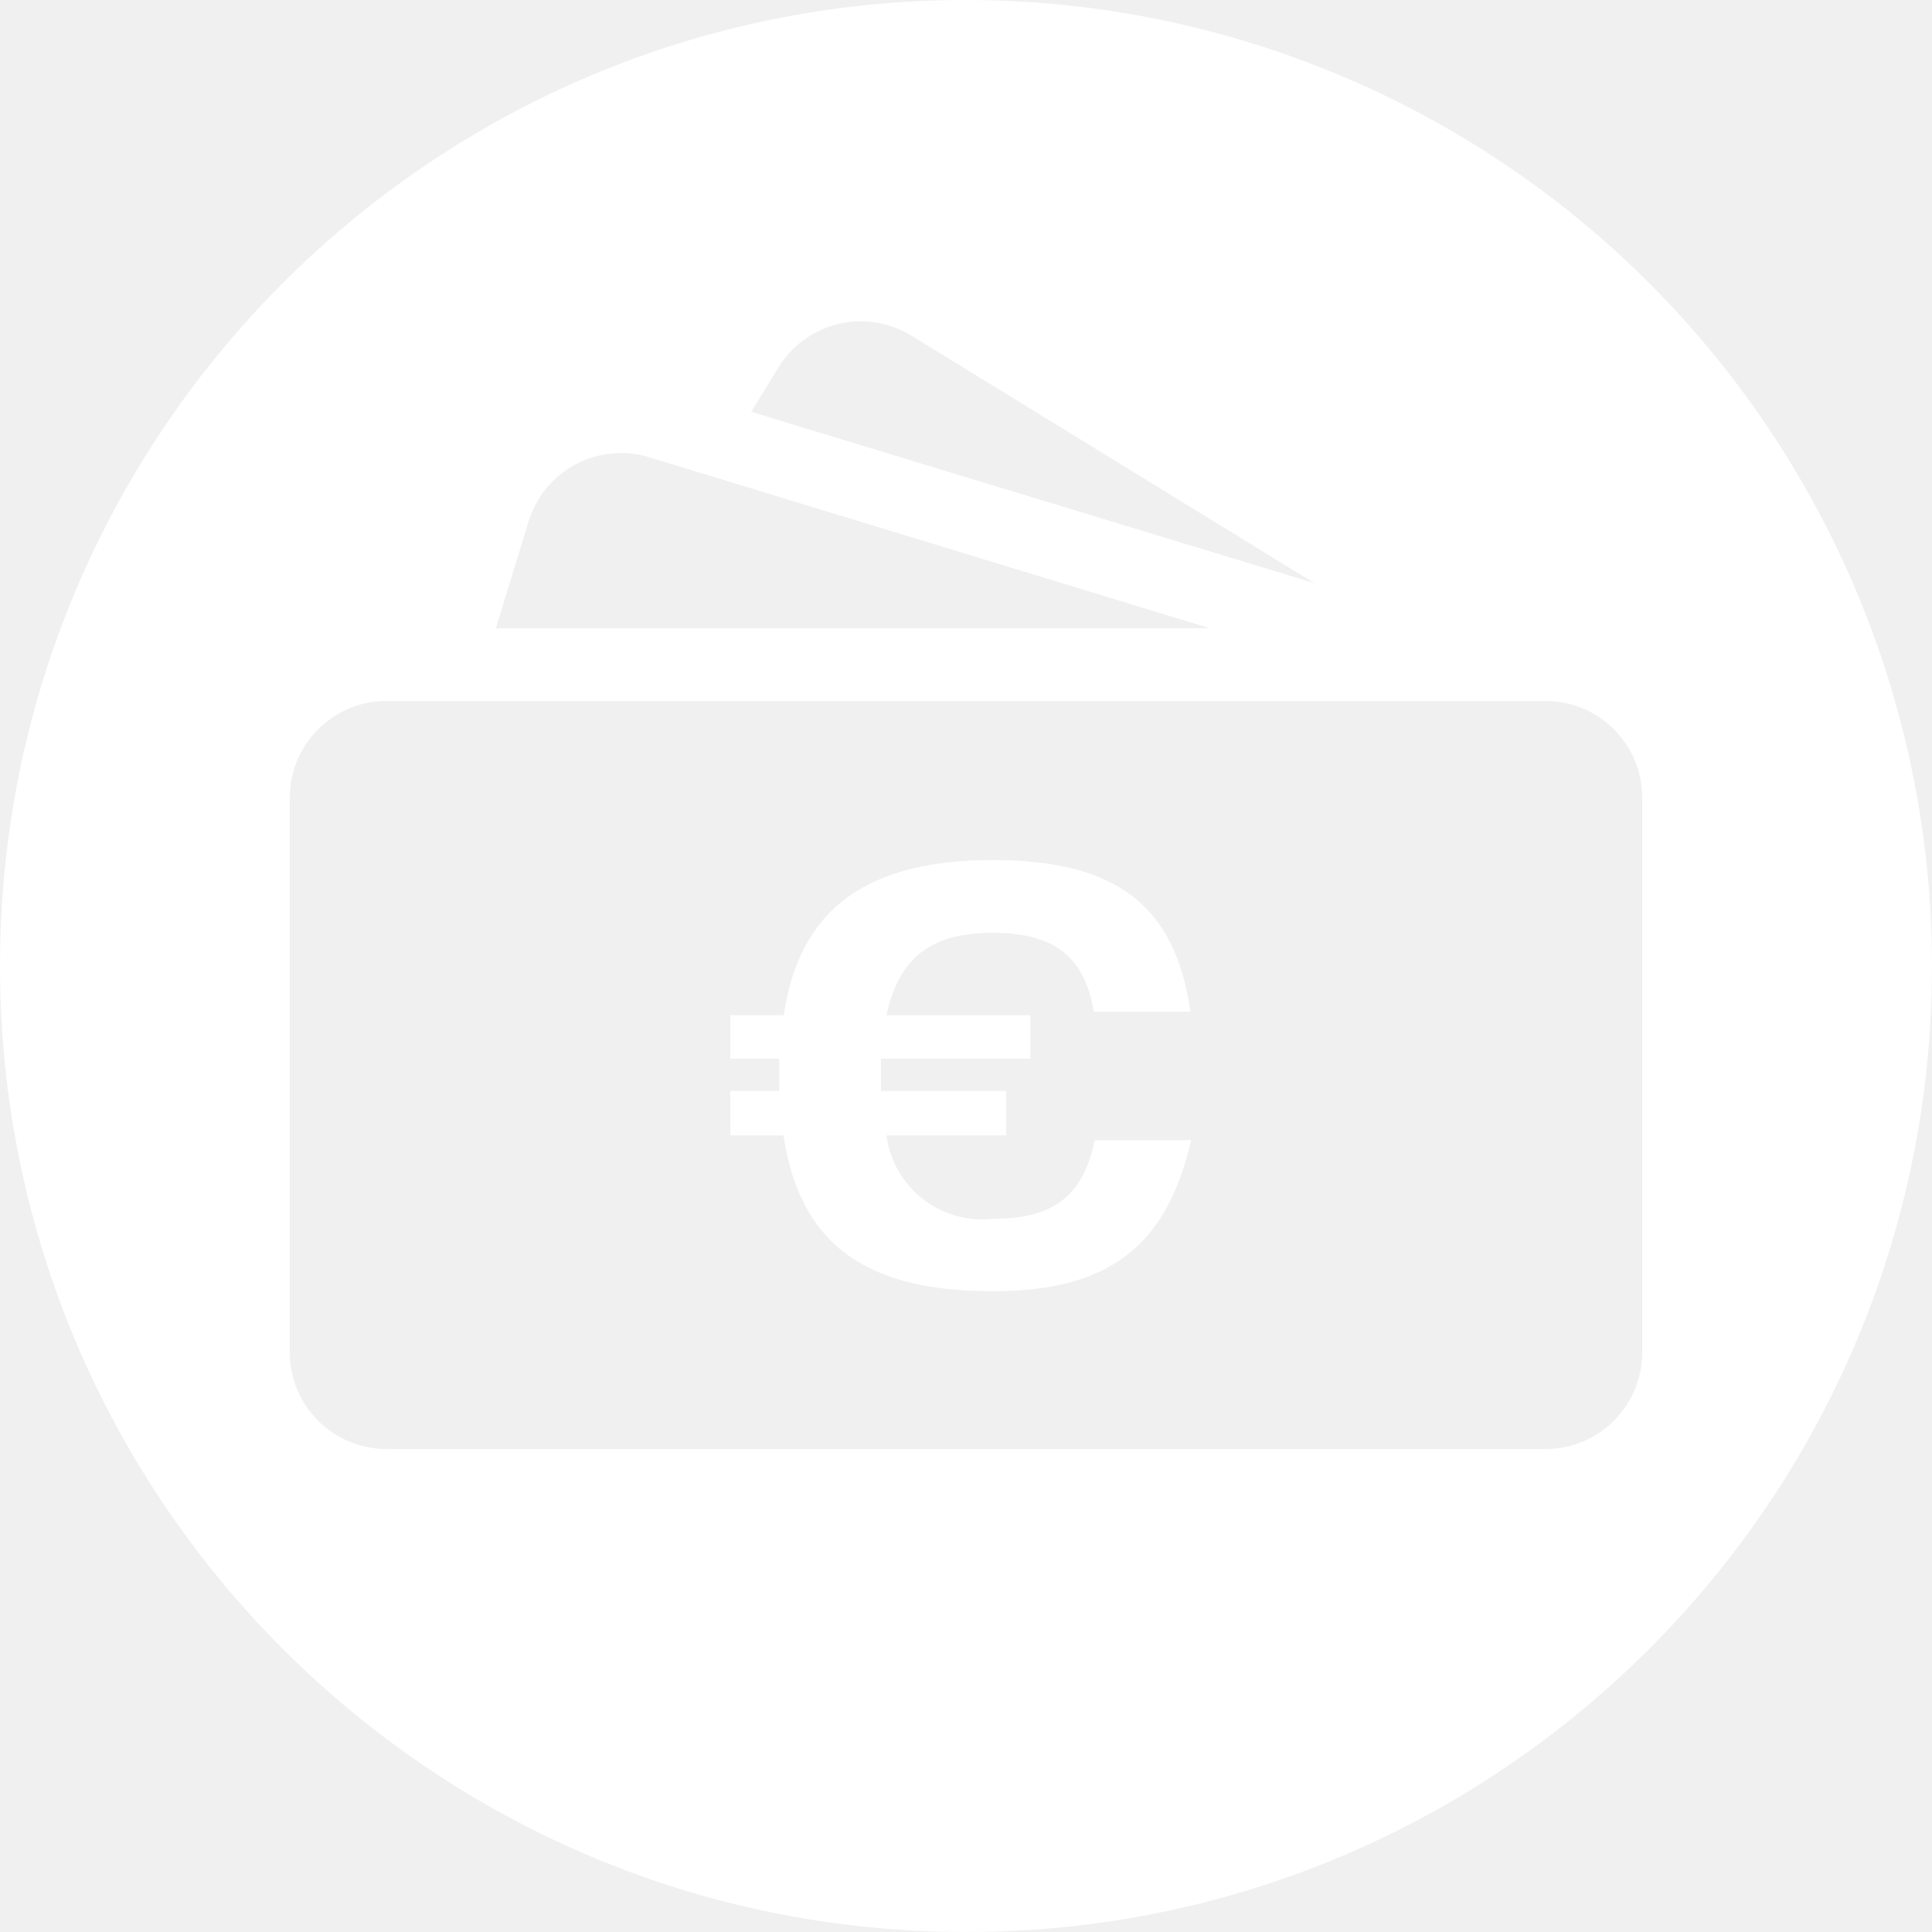
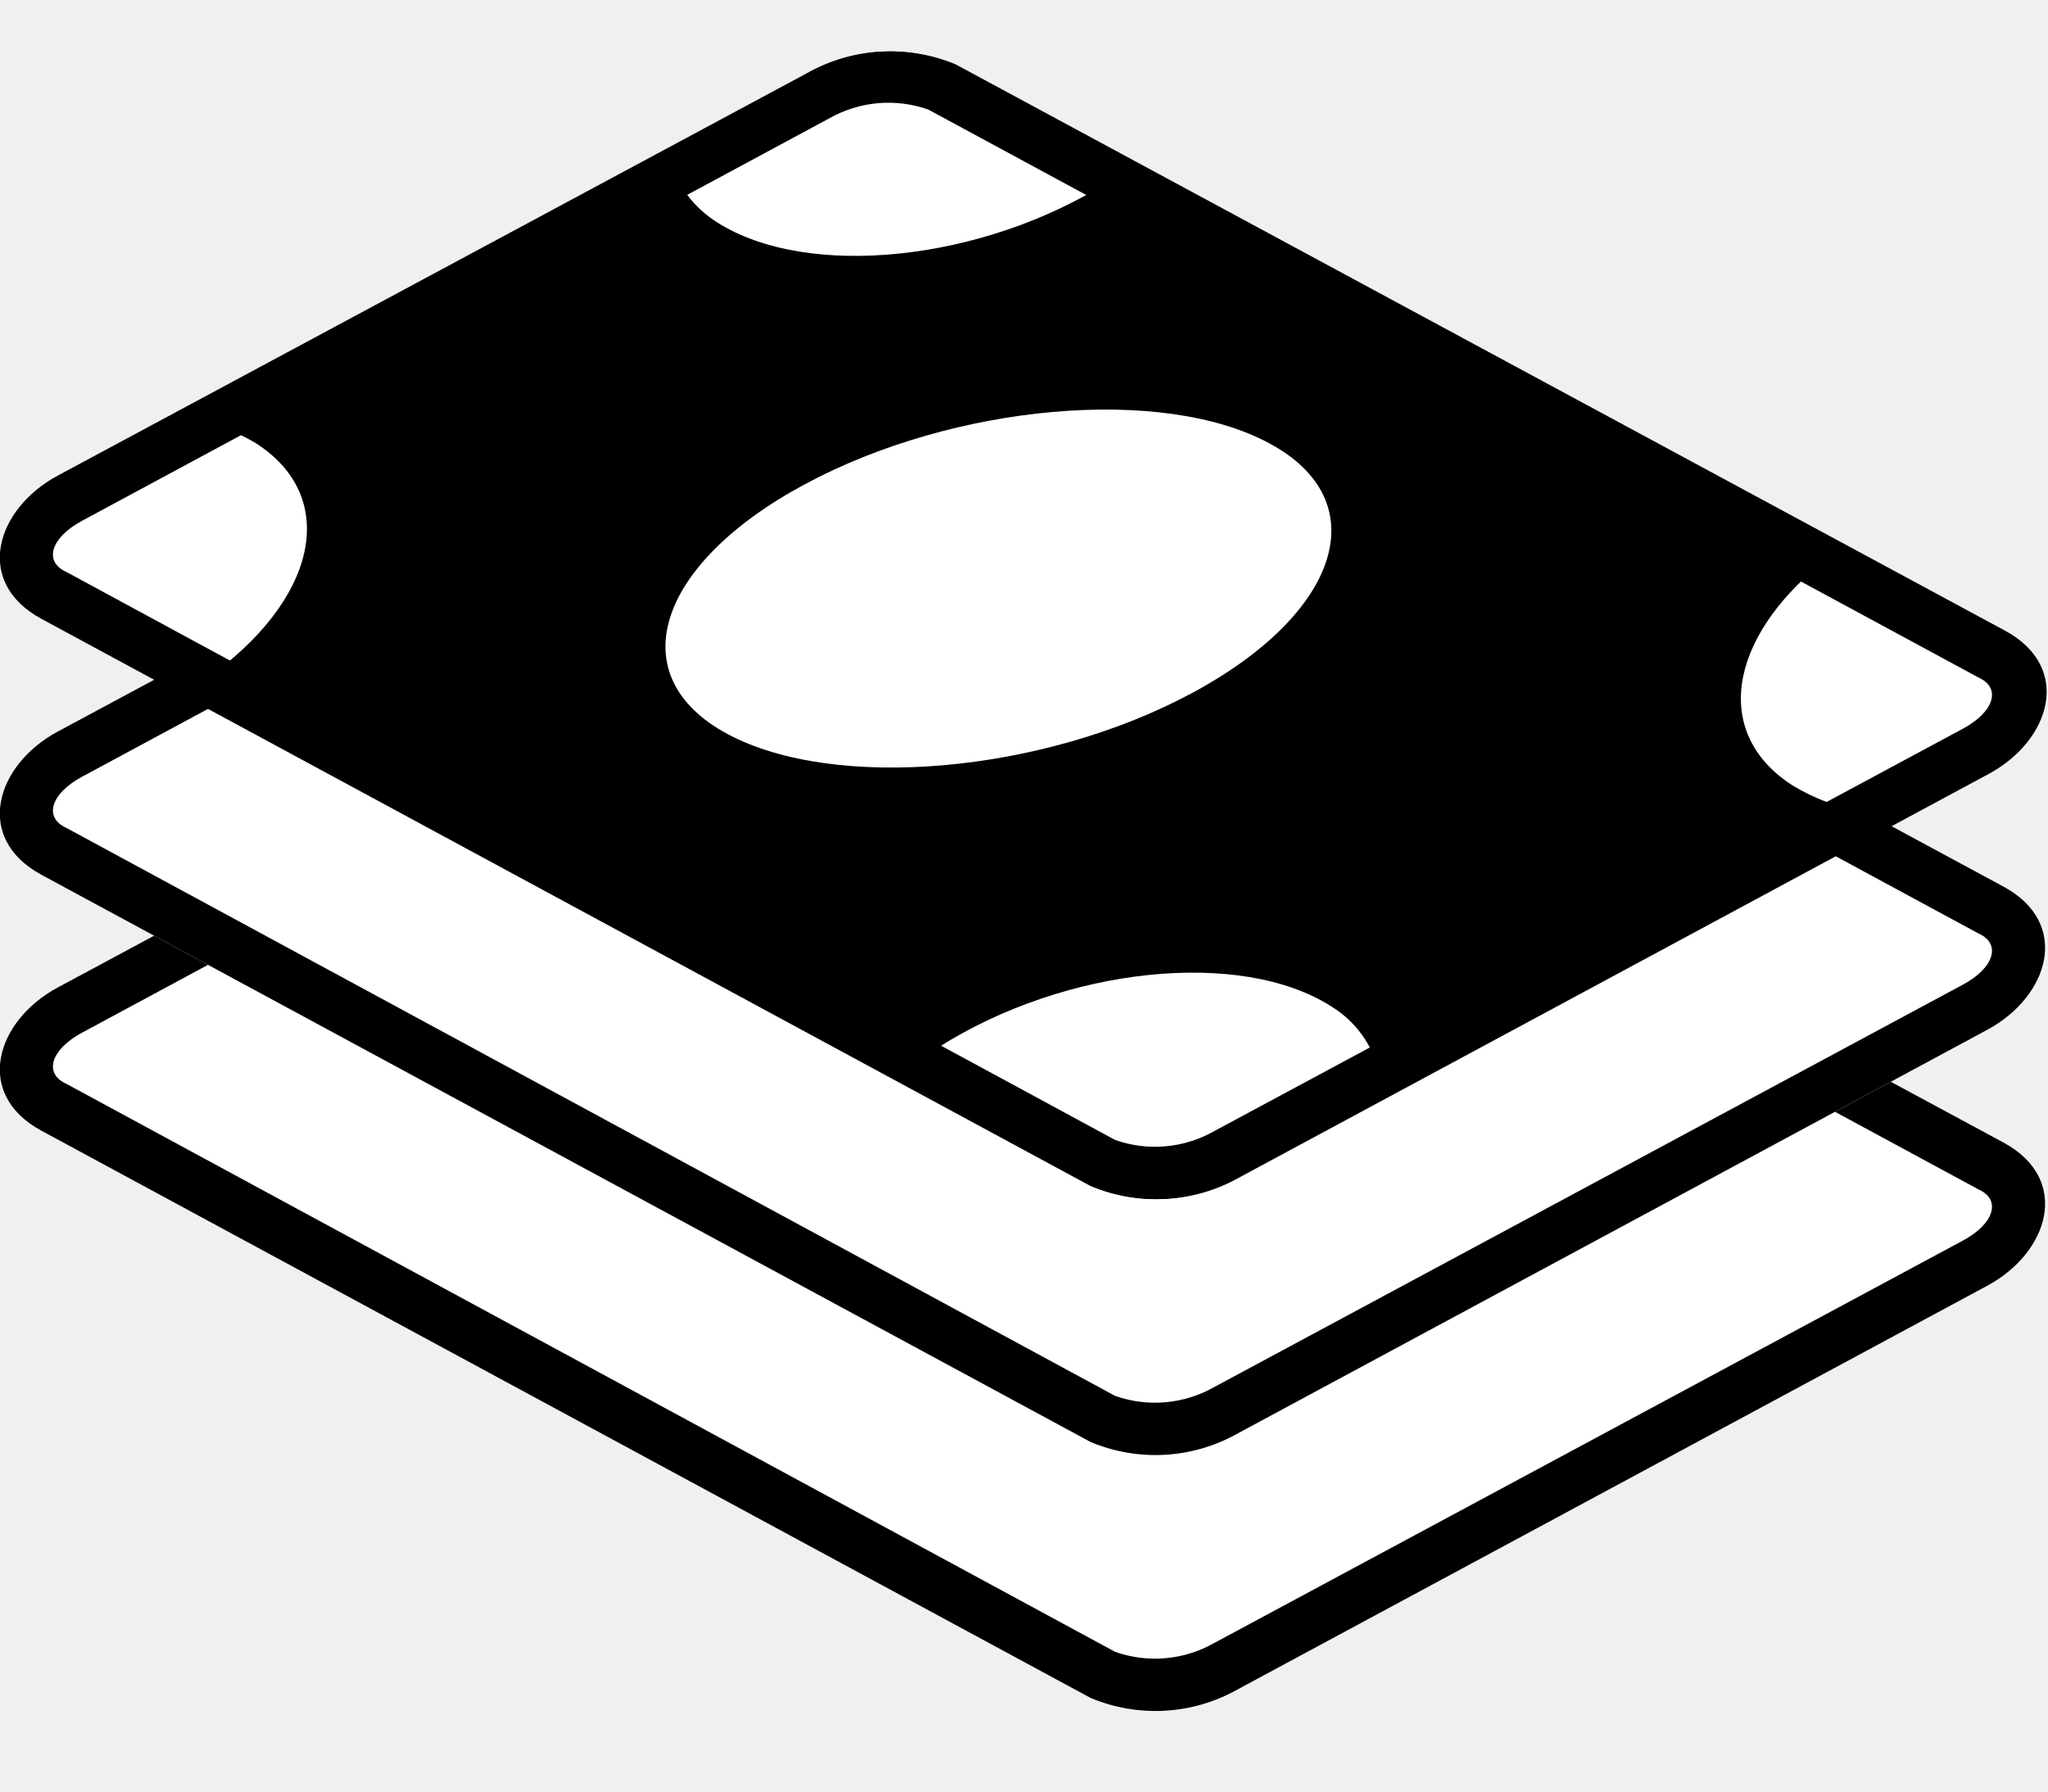
- <svg xmlns="http://www.w3.org/2000/svg" width="60px" height="60px" viewBox="0 0 60 60" version="1.1">
-   <defs />
-   <g id="icon/wheel/budget-eleve" stroke="none" stroke-width="1" fill="none" fill-rule="evenodd">
-     <path d="M30,0 C13.431,-1.01453063e-15 2.02906125e-15,13.431 0,30 C-2.02906125e-15,46.569 13.431,60 30,60 C46.569,60 60,46.569 60,30 C60,22.044 56.839,14.413 51.213,8.787 C45.587,3.161 37.956,4.87194788e-16 30,0 Z M24.17,11.42 C24.584,10.739 25.253,10.25 26.027,10.063 C26.802,9.875 27.62,10.004 28.3,10.42 L40.82,18.11 L23.33,12.79 L24.17,11.42 Z M16.42,16.18 C16.809,14.927 17.968,14.072 19.28,14.07 C19.578,14.068 19.875,14.112 20.16,14.2 L37.57,19.51 L15.4,19.51 L16.42,16.18 Z M51,42 C51,43.657 49.657,45 48,45 L12,45 C10.343,45 9,43.657 9,42 L9,24.77 C9,23.113 10.343,21.77 12,21.77 L48,21.77 C49.657,21.77 51,23.113 51,24.77 L51,42 Z" id="Shape" fill="#FFFFFF" fill-rule="nonzero" />
-     <path d="M30.85,37.85 C29.222,38.039 27.743,36.885 27.53,35.26 L31.25,35.26 L31.25,33.88 L27.36,33.88 L27.36,32.88 L32,32.88 L32,31.53 L27.53,31.53 C27.91,29.75 28.9,28.97 30.83,28.97 C32.76,28.97 33.68,29.72 33.97,31.42 L36.97,31.42 C36.5,28.12 34.67,26.71 30.83,26.71 C26.99,26.71 24.83,28.17 24.34,31.53 L22.68,31.53 L22.68,32.88 L24.2,32.88 L24.2,33.88 L22.68,33.88 L22.68,35.26 L24.33,35.26 C24.84,38.63 26.86,40.1 30.83,40.1 C34.44,40.1 36.24,38.7 36.99,35.41 L34,35.41 C33.64,37.13 32.73,37.85 30.85,37.85 Z" id="Shape" fill="#FFFFFF" fill-rule="nonzero" />
+ <svg xmlns="http://www.w3.org/2000/svg" id="c94e24a9-16a2-475f-9336-2e55deb382bc" data-name="Calque 1" width="40" height="35" viewBox="0 0 40 35">
+   <defs>
+     <style>
+       .e877697f-776f-4f63-bb80-ce972fe07360 {
+         fill: #fff;
+       }
+     </style>
+   </defs>
+   <path id="2e425b09-0299-418d-b150-43bf34839aec" data-name="Path" class="e877697f-776f-4f63-bb80-ce972fe07360" d="M39.13,22.32c1.33,0.72.89,2.15-.32,2.8L24.18,33a3.27,3.27,0,0,1-2.88.17L0.81,22.09c-1.33-.72-0.89-2.15.32-2.8l14.62-7.86a3.27,3.27,0,0,1,2.88-.17Z" />
+   <path id="3a34e382-0410-437d-8208-0cbc3a83e5ef" data-name="Path" d="M39.13,22.32c1.33,0.72.89,2.15-.32,2.8L24.18,33a3.27,3.27,0,0,1-2.88.17L0.81,22.09c-1.33-.72-0.89-2.15.32-2.8l14.62-7.86a3.27,3.27,0,0,1,2.88-.17Zm-21-10.18a2.34,2.34,0,0,0-1.93.17L1.61,20.17c-0.62.33-.76,0.8-0.32,1L21.78,32.27a2.34,2.34,0,0,0,1.93-.17l14.62-7.86c0.62-.33.76-0.8,0.32-1Z" />
+   <path id="e8be3d11-d942-4dd1-971c-bc07b9a16040" data-name="Path" class="e877697f-776f-4f63-bb80-ce972fe07360" d="M39.13,17.32c1.33,0.72.89,2.15-.32,2.8L24.18,28a3.27,3.27,0,0,1-2.88.17L0.81,17.09c-1.33-.72-0.89-2.15.32-2.8L15.76,6.43a3.27,3.27,0,0,1,2.88-.17Z" />
+   <path id="478361c5-9905-4d9b-b292-19950855ea37" data-name="Path" d="M39.13,17.32c1.33,0.72.89,2.15-.32,2.8L24.18,28a3.27,3.27,0,0,1-2.88.17L0.81,17.09c-1.33-.72-0.89-2.15.32-2.8L15.76,6.43a3.27,3.27,0,0,1,2.88-.17Zm-21-10.18a2.34,2.34,0,0,0-1.93.17L1.61,15.17c-0.62.33-.76,0.8-0.32,1L21.78,27.27a2.34,2.34,0,0,0,1.93-.17l14.62-7.86c0.62-.33.76-0.8,0.32-1Z" />
+   <path d="M39.16,12.32c1.33,0.72.89,2.15-.32,2.8L24.21,23a3.27,3.27,0,0,1-2.88.17L0.84,12.09c-1.33-.72-0.89-2.15.32-2.8L15.79,1.43a3.27,3.27,0,0,1,2.88-.17Z" />
+   <g>
+     <path class="e877697f-776f-4f63-bb80-ce972fe07360" d="M38.86,12.76L35.58,11c-1.84,1.5-2.13,3.35-.56,4.35a4.1,4.1,0,0,0,1.34.51l2.18-1.17C39.45,14.19,39.75,13.24,38.86,12.76Z" />
+     <path class="e877697f-776f-4f63-bb80-ce972fe07360" d="M24.79,8.66c-2.09-1.13-6.15-.77-9.07.8s-3.6,3.76-1.51,4.88,6.15,0.77,9.07-.8S26.88,9.78,24.79,8.66Z" />
+     <path class="e877697f-776f-4f63-bb80-ce972fe07360" d="M26,19.66c-1.77-1.13-5.2-.77-7.67.8-0.15.1-.27,0.2-0.41,0.3l3.62,2a2.8,2.8,0,0,0,2.4-.17l3-1.62A2.06,2.06,0,0,0,26,19.66Z" />
+     <path class="e877697f-776f-4f63-bb80-ce972fe07360" d="M14,4.34c1.77,1.13,5.2.77,7.67-.8l0,0L18.37,1.7a2.8,2.8,0,0,0-2.4.17l-2.8,1.51A2.2,2.2,0,0,0,14,4.34Z" />
+     <path class="e877697f-776f-4f63-bb80-ce972fe07360" d="M5,8.66a3.76,3.76,0,0,0-.9-0.39L1.34,9.73C0.43,10.22.13,11.17,1,11.65l3,1.63C6.2,11.74,6.65,9.72,5,8.66Z" />
  </g>
+   <path id="a7ce4b63-db7e-445d-88d1-ee17a18bea50" data-name="Path" d="M39.13,12.32c1.33,0.72.89,2.15-.32,2.8L24.18,23a3.27,3.27,0,0,1-2.88.17L0.81,12.09c-1.33-.72-0.89-2.15.32-2.8L15.76,1.43a3.27,3.27,0,0,1,2.88-.17Zm-21-10.18a2.34,2.34,0,0,0-1.93.17L1.61,10.17c-0.62.33-.76,0.8-0.32,1L21.78,22.27a2.34,2.34,0,0,0,1.93-.17l14.62-7.86c0.62-.33.76-0.8,0.32-1Z" />
</svg>
